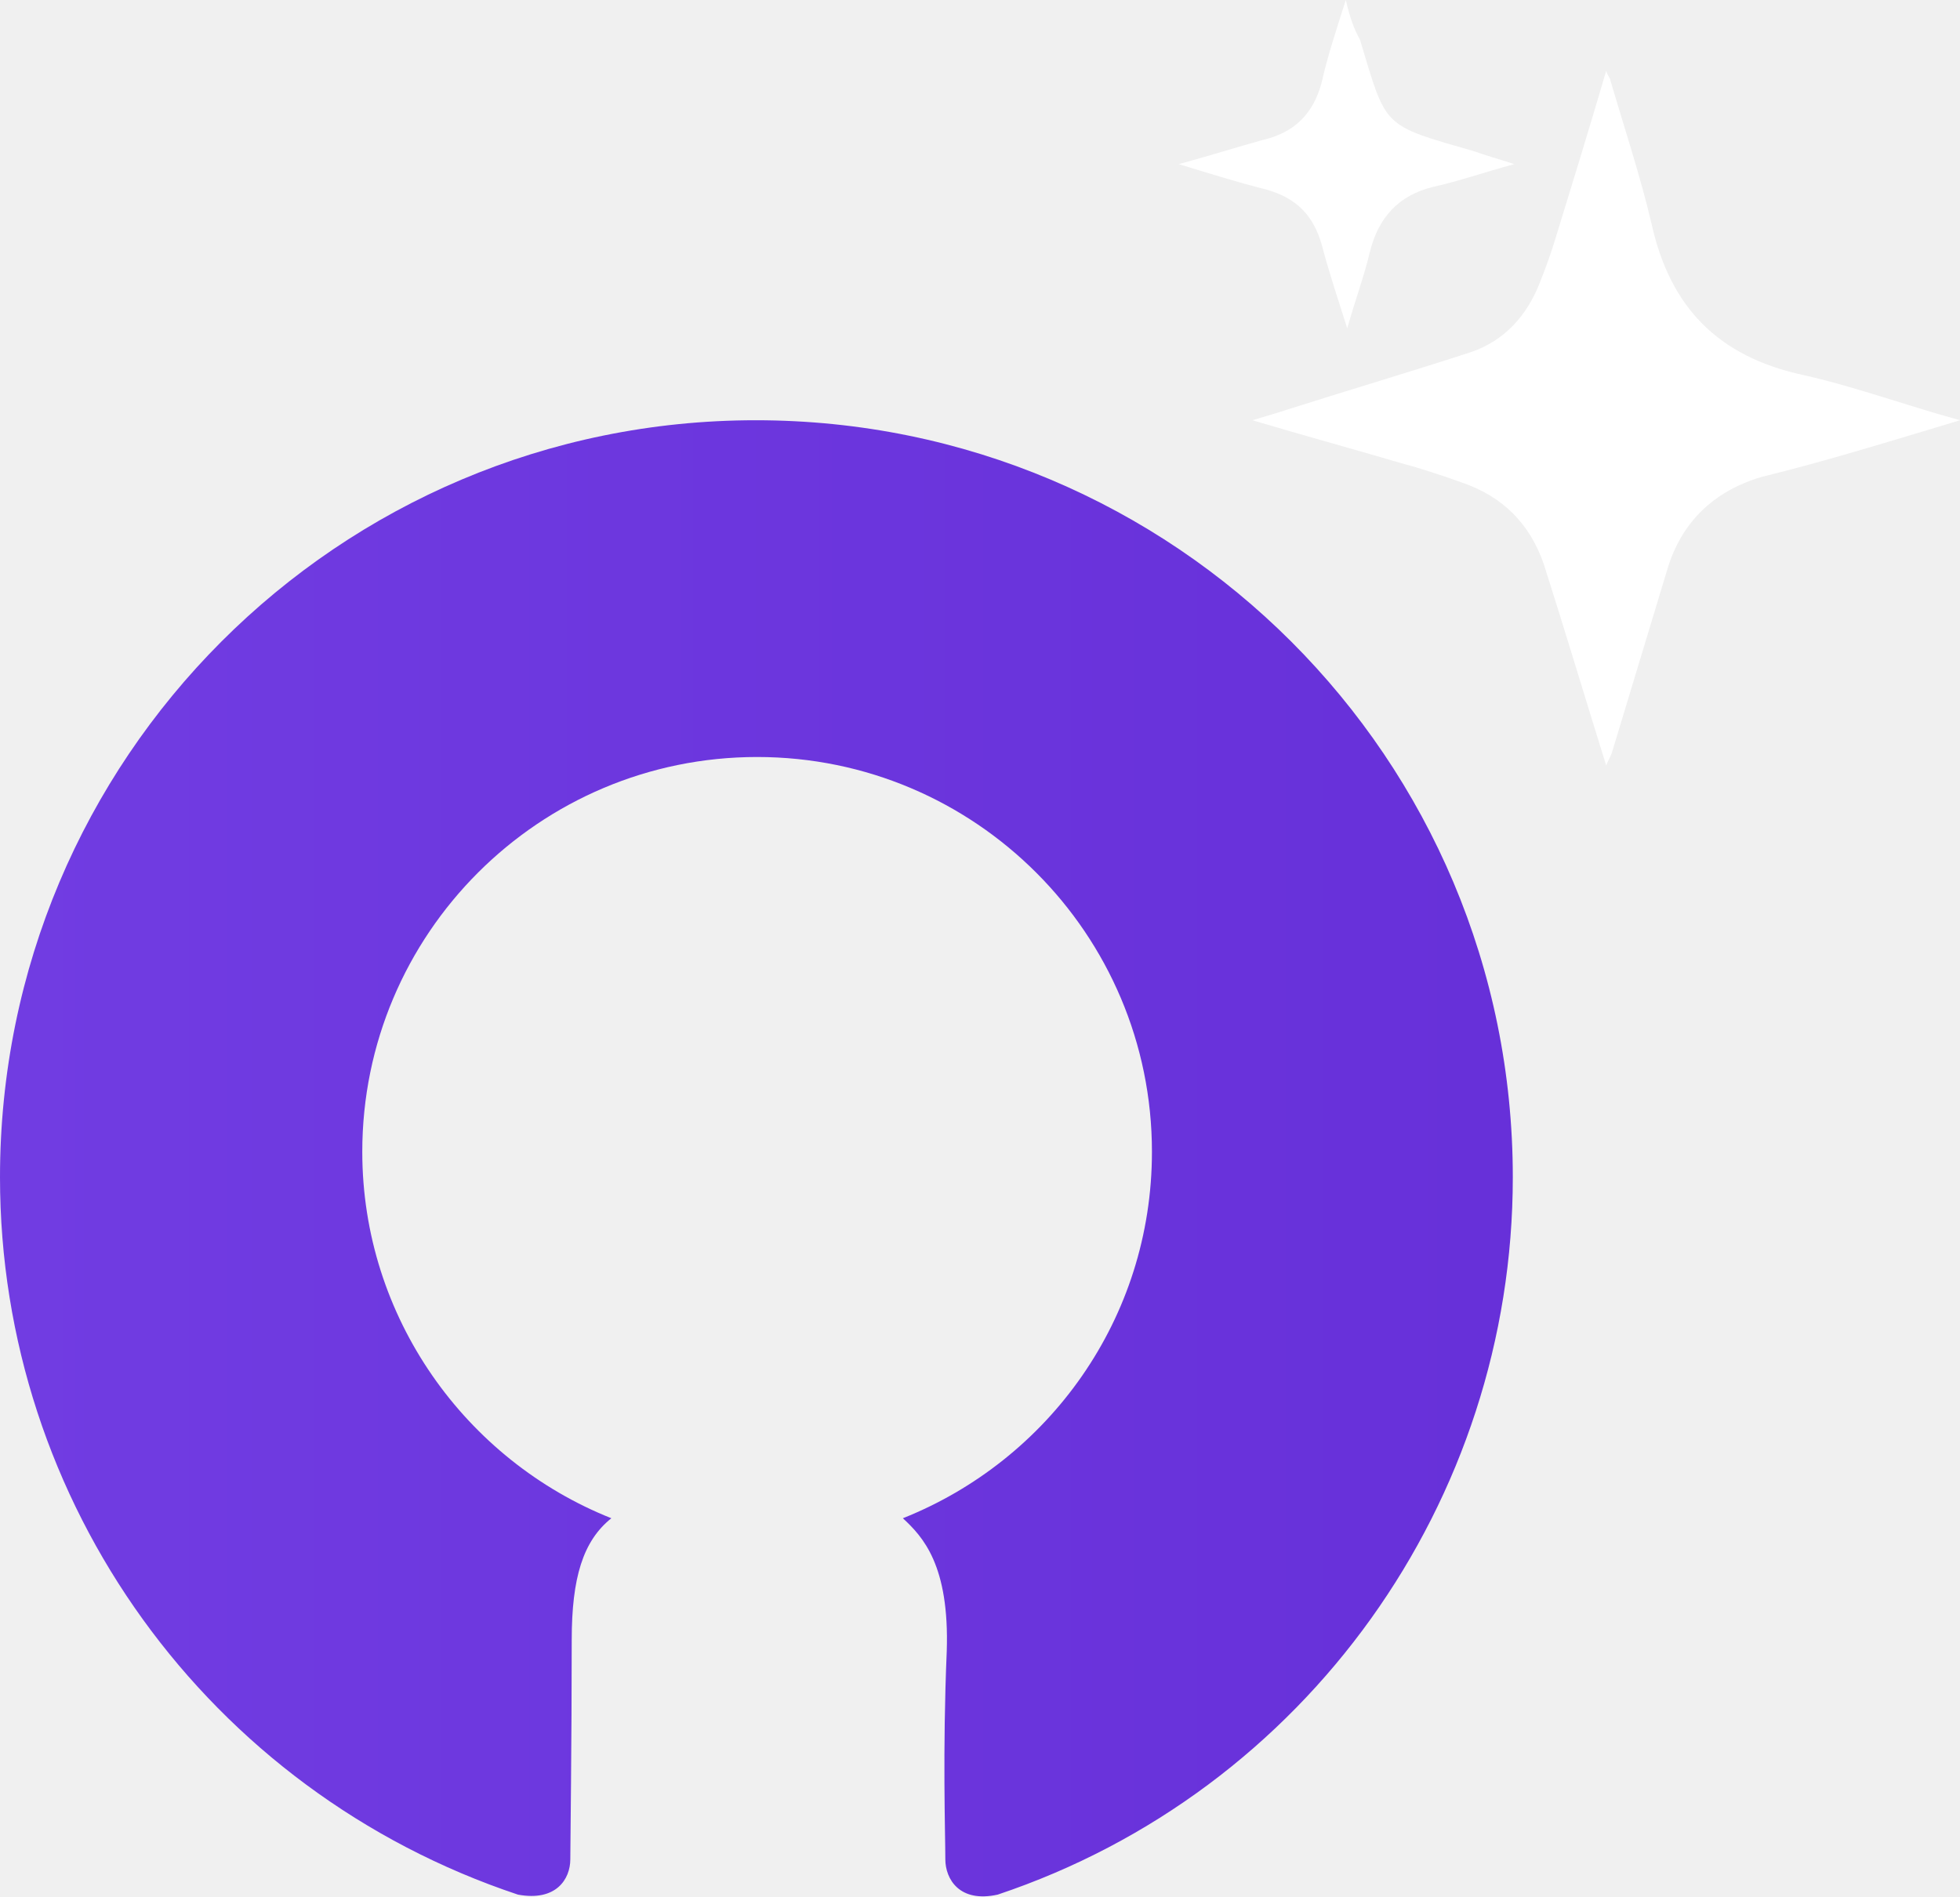
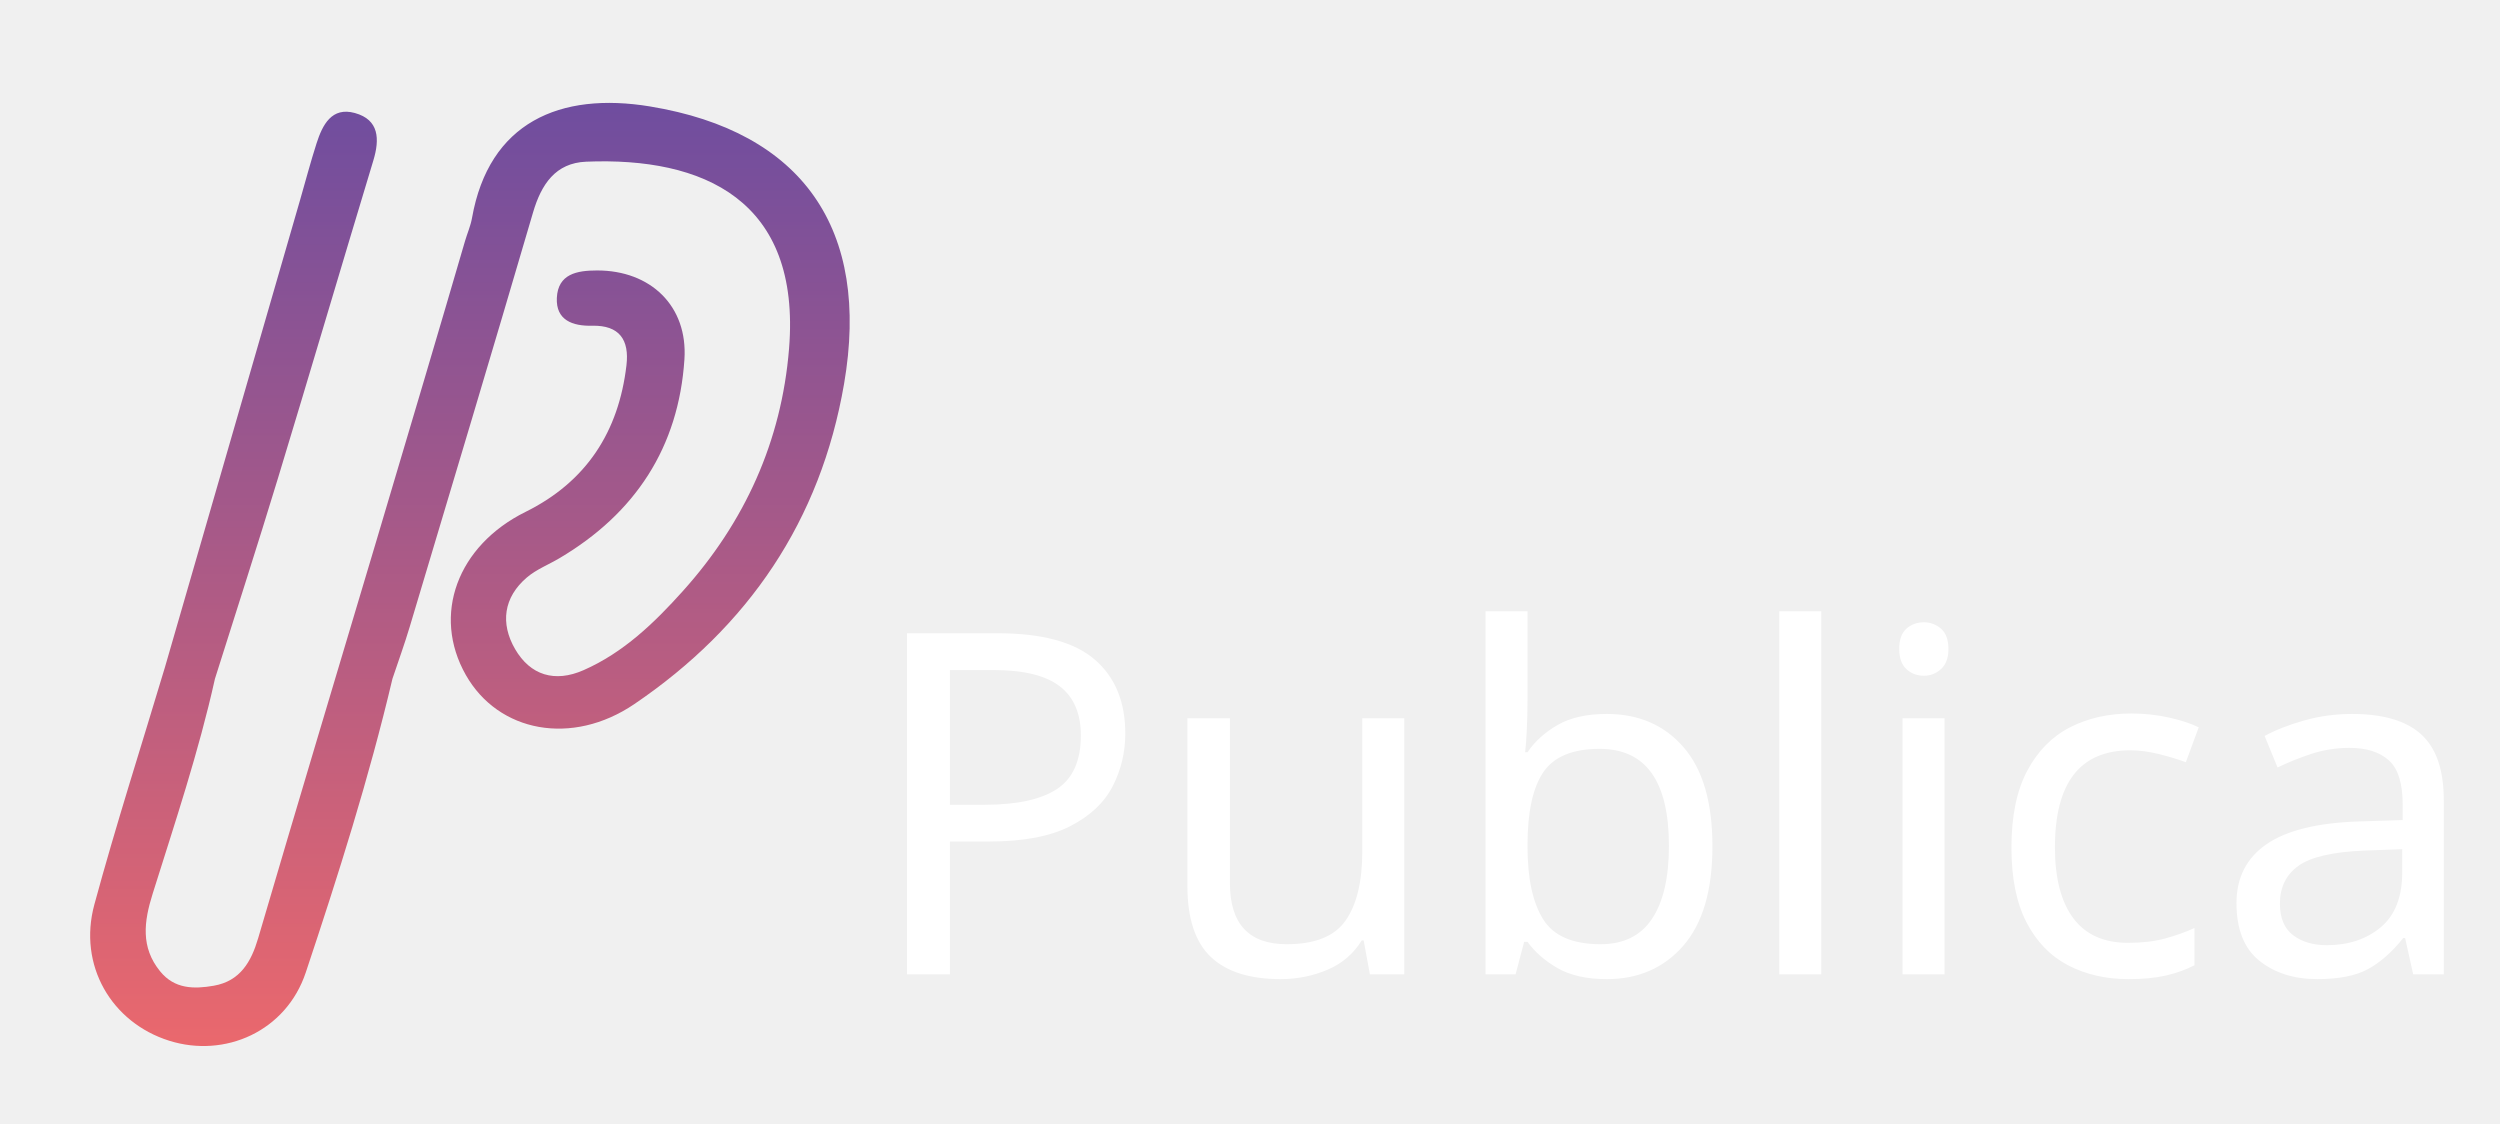
- <svg xmlns="http://www.w3.org/2000/svg" version="1.1" x="0px" y="0px" style="enable-background:new 0 0 485.5 142;" xml:space="preserve" viewBox="3 4 138.5 134.02">
-   <style type="text/css">
- 	.st0{display:none;}
- 	.st1{display:inline;fill:#080B13;}
- 	.st2{enable-background:new    ;}
- 	.st3{fill:#FFFFFF;}
- 	.st4{fill:url(#SVGID_1_);}
- </style>
-   <g class="st2">
-     <g>
-       <path class="st3" d="M141.5,33.7c-4-1.1-7.5-2.4-11.1-3.2c-6-1.3-9.4-4.8-10.7-10.7c-0.8-3.4-1.9-6.7-2.9-10.1    c0-0.2-0.2-0.3-0.3-0.7c-1.2,4.1-2.4,8-3.6,11.9c-0.3,1-0.7,2.1-1.1,3.1c-0.9,2.3-2.5,4.1-4.9,4.9c-4.3,1.4-8.7,2.7-13.1,4.1    c-0.6,0.2-1.3,0.4-2.3,0.7c3.7,1.1,7,2,10.4,3c1.5,0.4,3,0.9,4.4,1.4c2.9,1,4.8,2.9,5.8,5.8c1.5,4.7,2.9,9.4,4.4,14.2    c0.1-0.3,0.3-0.6,0.4-0.9c1.3-4.3,2.6-8.6,3.9-12.9c1-3.4,3.3-5.6,6.7-6.6C132,36.6,136.5,35.2,141.5,33.7z" />
-       <path class="st3" d="M98.1,4c-0.7,2.2-1.3,4-1.7,5.8c-0.6,2.3-2,3.6-4.2,4.1c-1.8,0.5-3.7,1.1-5.9,1.7c2.3,0.7,4.2,1.3,6.2,1.8    c2.1,0.6,3.3,1.8,3.9,3.9c0.5,1.9,1.1,3.7,1.8,5.9c0.6-2.1,1.2-3.7,1.6-5.4c0.6-2.4,2-4,4.5-4.6c1.8-0.4,3.5-1,5.7-1.6    c-1.2-0.4-2-0.6-2.8-0.9c-6.6-1.9-6.2-1.6-8.1-7.9C98.7,6.1,98.4,5.3,98.1,4z" />
-     </g>
-     <g id="Vector_Smart_Object_xA0_Image_00000107568830299365483660000013795074849348738710_">
-       <linearGradient id="SVGID_1_" gradientUnits="userSpaceOnUse" x1="2.959" y1="85.854" x2="109.873" y2="85.854">
-         <stop offset="0" style="stop-color:#713CE2" />
-         <stop offset="1" style="stop-color:#6730D9" />
-       </linearGradient>
-       <path class="st4" d="M56.4,33.7C26.9,33.7,3,57.6,3,87.2c0,23,14.7,43.4,36.6,50.7c2.7,0.5,3.7-1.1,3.7-2.5    c0-0.8,0.1-8.4,0.1-15.5c0-4.4,0.8-7,2.8-8.6c-10.3-4.1-17.6-14.2-17.6-25.9c0-15.4,12.5-27.9,27.9-27.9    c15.4,0,27.9,12.5,27.9,27.9c0,11.8-7.3,21.8-17.6,25.9c1.4,1.3,3.3,3.3,3.1,9.4c-0.3,7.1-0.1,12.9-0.1,14.7c0,1.4,1,3.1,3.7,2.5    c21.8-7.3,36.4-27.8,36.4-50.7C109.9,57.6,86,33.7,56.4,33.7z" />
-     </g>
-   </g>
+ <svg xmlns="http://www.w3.org/2000/svg" id="Layer_1" viewBox="0 0 595.28 267.57">
+   <defs>
+     <style>
+       .cls-1 {
+         fill: #fff;
+         font-family: Aller-Regular, Aller;
+         font-size: 113.75px;
+       }
+ 
+       .cls-2 {
+         fill: none;
+       }
+ 
+       .cls-3 {
+         fill: url(#linear-gradient);
+       }
+     </style>
+     <linearGradient id="linear-gradient" x1="111.91" y1="249.07" x2="111.91" y2="24.51" gradientUnits="userSpaceOnUse">
+       <stop offset="0" stop-color="#ea686d" />
+       <stop offset="1" stop-color="#6f4d9f" />
+     </linearGradient>
+   </defs>
+   <rect class="cls-2" width="595.28" height="267.57" />
+   <path class="cls-3" d="M154.81,25.35c-21.47-3.54-38.39,3.77-42.42,26.56-.33,1.88-1.13,3.66-1.67,5.51-10.57,36.32-34.37,115.8-34.99,117.85-4.79,16.03-9.54,32.08-14.26,48.13-1.64,5.57-4.25,10.2-10.55,11.31-4.74.83-9.35.8-12.78-3.41-4.69-5.75-3.86-11.9-1.8-18.46,5.32-16.96,10.98-33.83,14.84-51.21,5.02-15.93,10.16-31.82,15.02-47.8,7.65-25.17,15.07-50.41,22.69-75.59,1.55-5.11,1.4-9.73-4.39-11.33-5.53-1.53-7.72,2.84-9.13,7.24-1.42,4.43-2.61,8.94-3.9,13.41-10.73,37.1-21.46,74.2-32.19,111.3-5.64,18.83-11.66,37.55-16.81,56.51-3.93,14.46,4.05,28.12,17.85,32.45,13.25,4.16,27.81-2.24,32.49-16.27,7.69-23.05,15.05-46.25,20.64-69.94,1.39-4.15,2.89-8.27,4.14-12.46,9.83-32.84,19.69-65.66,29.33-98.55,1.97-6.72,5.35-11.8,12.65-12.1,27.78-1.14,51.21,9.01,48.31,44.56-1.8,22.06-10.55,41.29-25.3,57.7-6.79,7.56-14.12,14.64-23.64,18.82-6.82,3-12.66,1.24-16.3-5.04-3.52-6.08-2.77-12.29,2.84-17.06,2.25-1.91,5.16-3.04,7.74-4.57,18.04-10.67,28.37-26.4,29.75-47.33.84-12.73-8.08-21.21-20.81-21.18-4.77,0-9.3.82-9.57,6.53-.25,5.34,3.79,6.74,8.4,6.63,6.54-.15,8.88,3.4,8.18,9.4-1.85,15.85-9.55,27.75-24.02,34.92-16.26,8.05-22.34,24.55-14.23,38.84,7.77,13.69,25.3,16.98,40.11,6.94,27.17-18.43,44.35-43.69,49.95-76.24,6.34-36.86-9.85-60.08-46.18-66.07Z" />
+   <text class="cls-1" transform="translate(204.93 232)">
+     <tspan x="0" y="0">Publica</tspan>
+   </text>
</svg>
